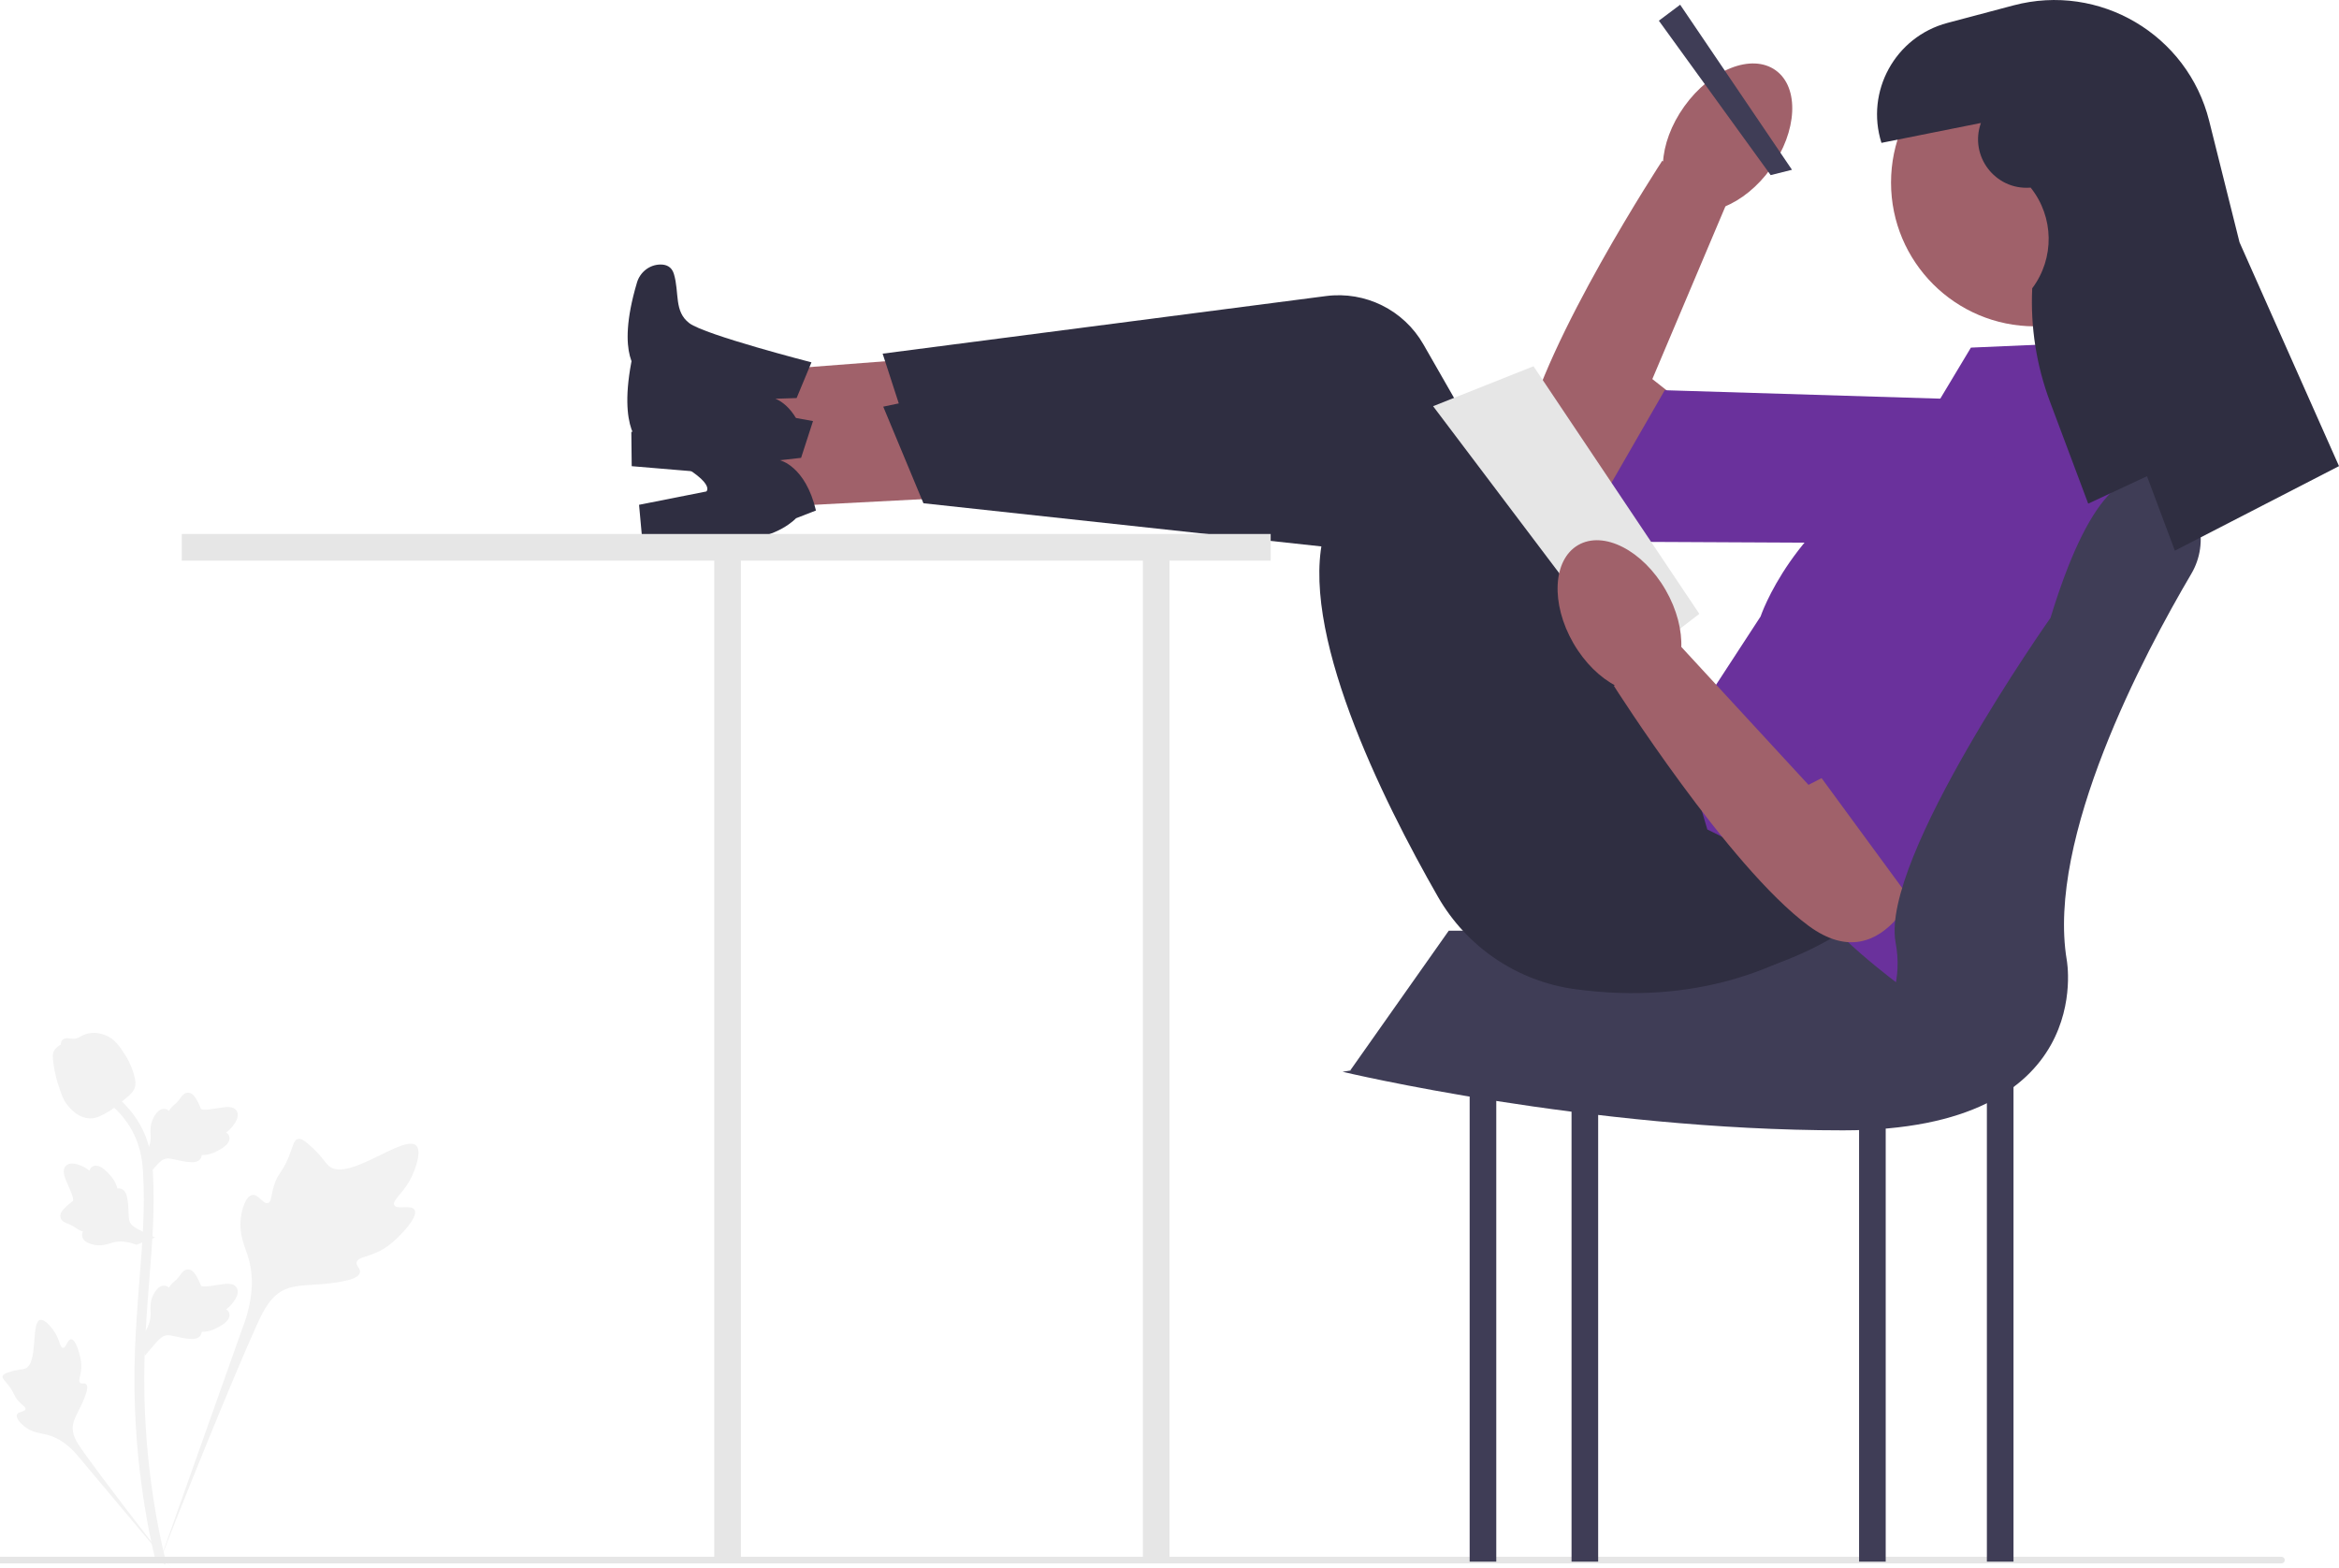
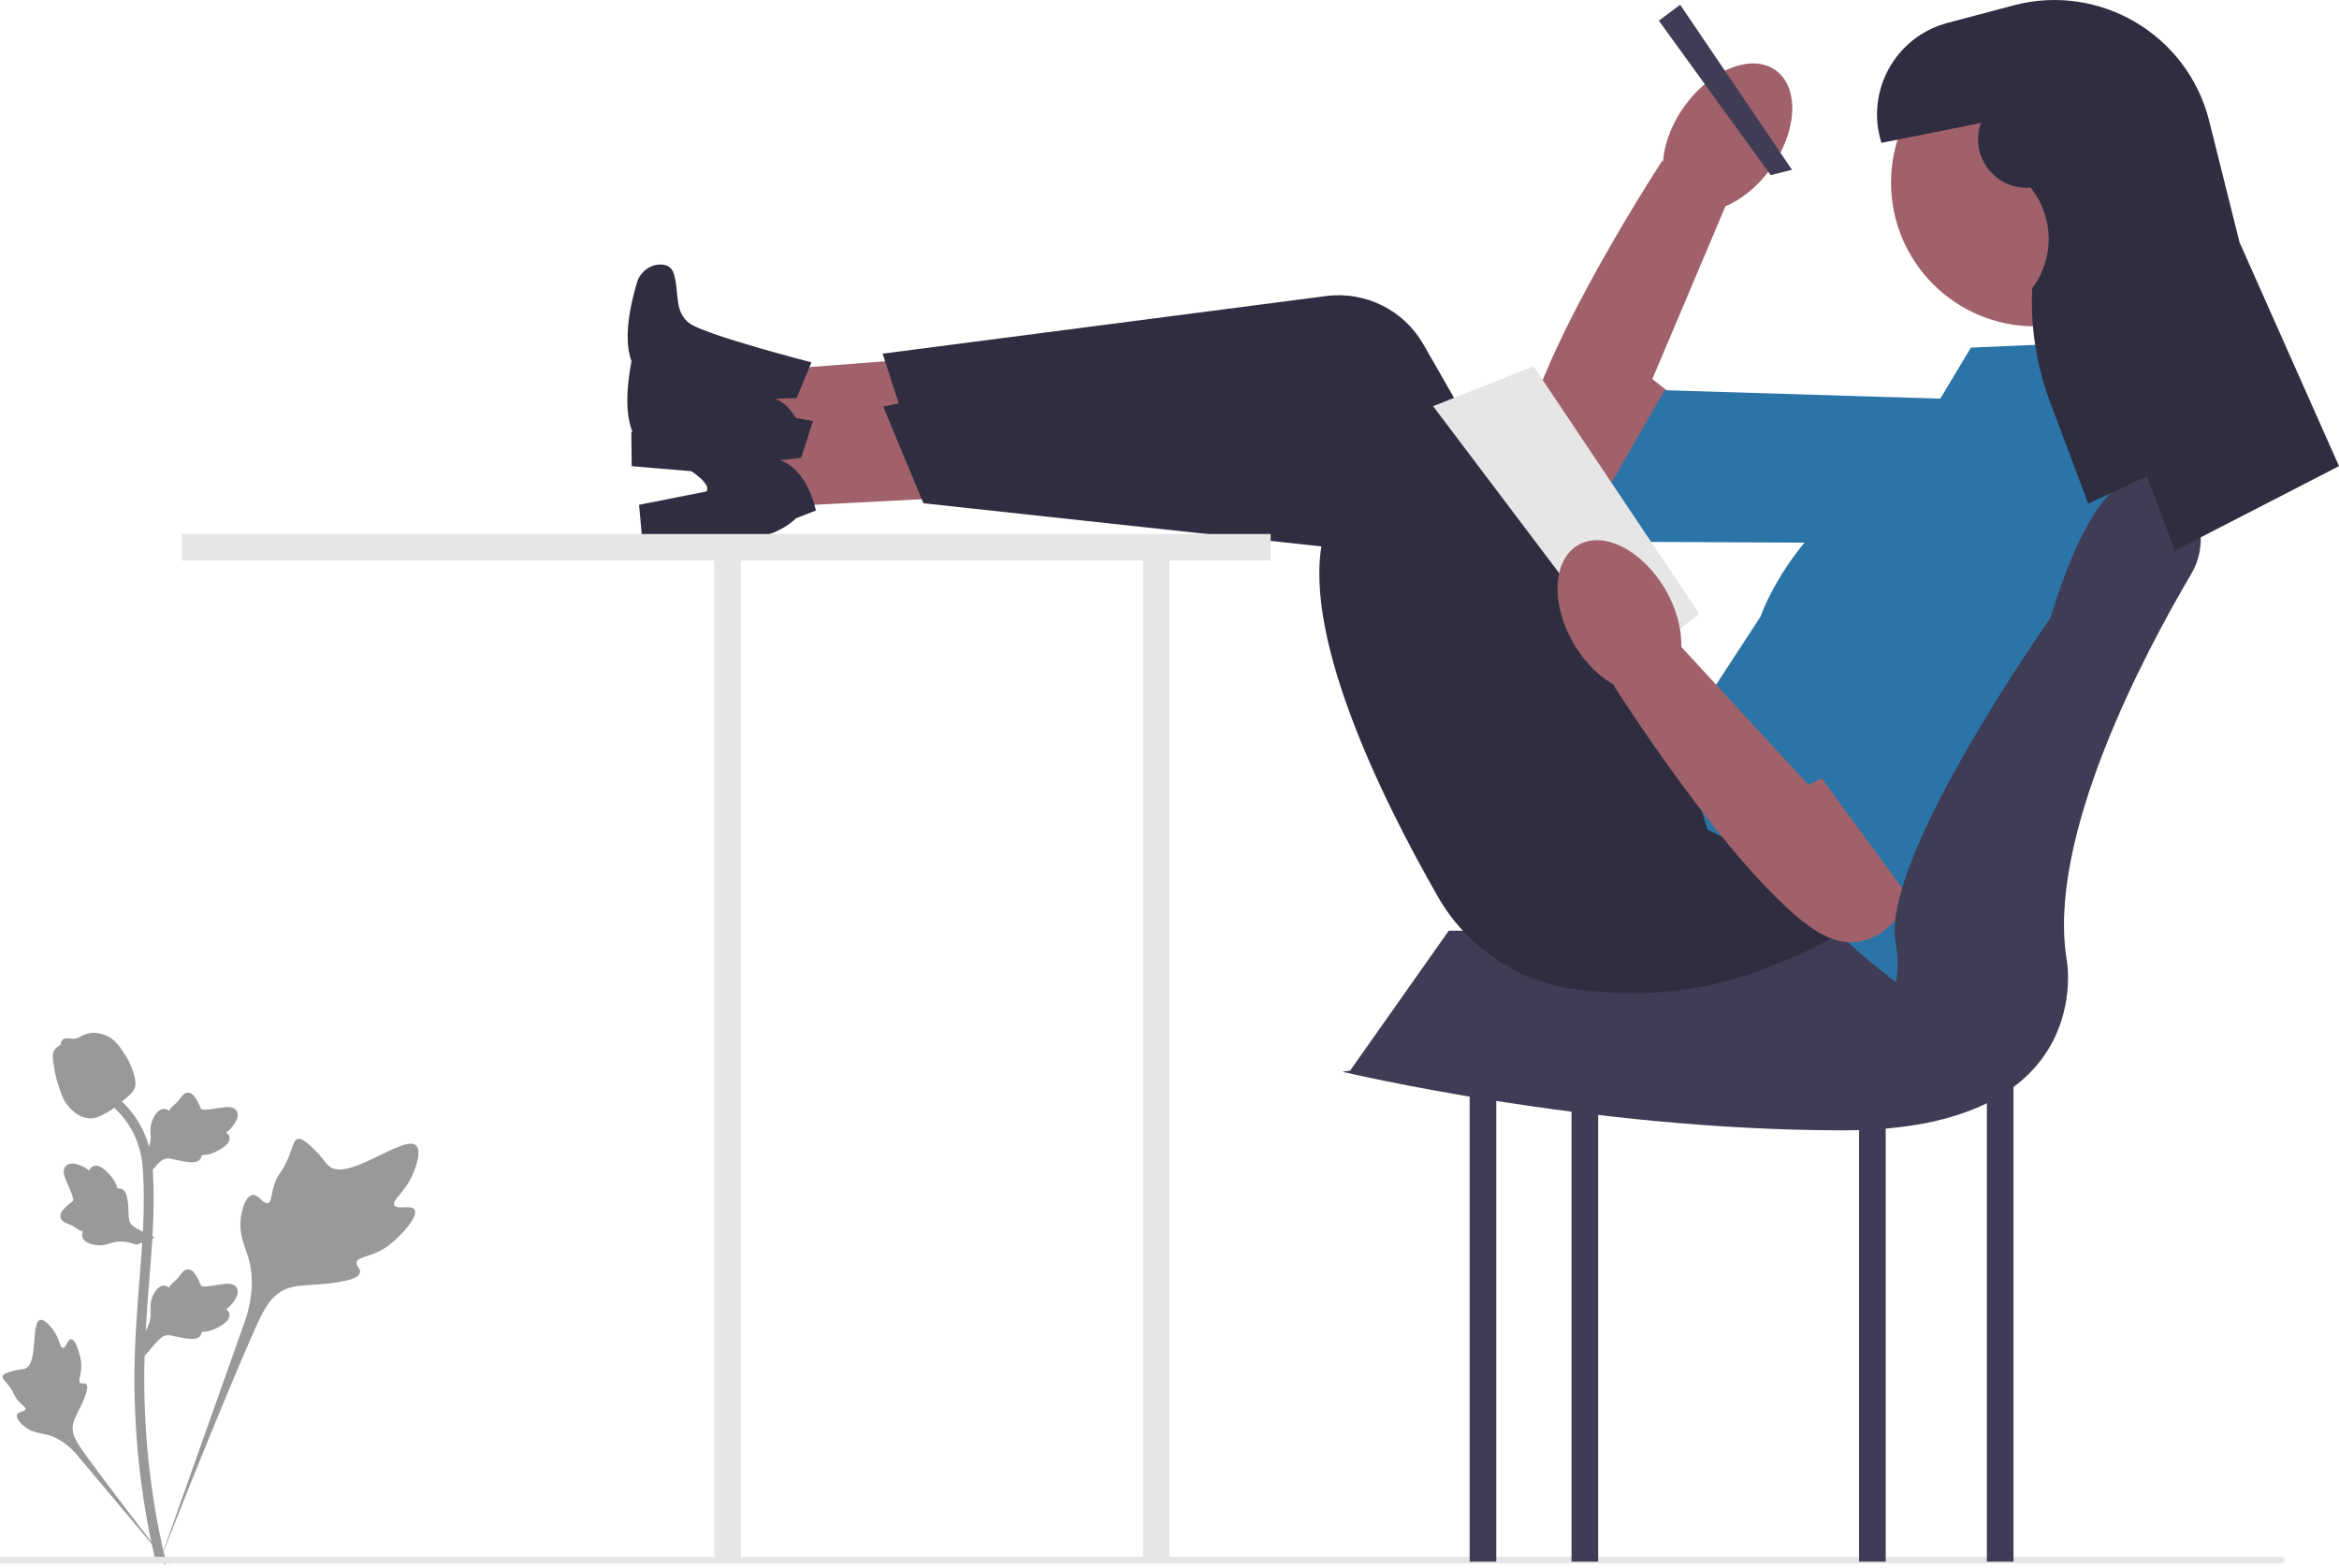
<svg xmlns="http://www.w3.org/2000/svg" width="596.882" height="400.001" viewBox="0 0 596.882 400.001" role="img" artist="Katerina Limpitsouni" source="https://undraw.co/">
  <g>
-     <path d="M105.784,308.736c-.844-1.424-4.497,.101-5.168-1.191-.669-1.287,2.724-3.249,4.663-7.73,.35-.808,2.553-5.9,.922-7.472-3.092-2.978-17.24,9.313-22.191,5.29-1.087-.883-1.846-2.645-5.134-5.506-1.308-1.138-2.099-1.652-2.865-1.461-1.086,.271-1.172,1.725-2.337,4.584-1.747,4.287-2.78,4.028-3.798,7.449-.756,2.539-.583,4.016-1.472,4.303-1.258,.407-2.416-2.286-4.011-2.045-1.627,.246-2.611,3.382-2.922,5.73-.583,4.406,1.035,7.313,1.932,10.371,.975,3.322,1.553,8.375-.698,15.528l-22.277,62.766c4.918-12.879,19.158-48.185,25.142-61.305,1.727-3.787,3.635-7.629,7.551-9.145,3.77-1.46,8.949-.588,15.55-2.179,.771-.186,2.911-.73,3.18-1.988,.223-1.04-1.036-1.621-.842-2.595,.259-1.307,2.734-1.323,5.775-2.831,2.144-1.063,3.48-2.328,4.629-3.415,.346-.328,5.495-5.262,4.371-7.157h-0Z" fill="#f2f2f2" />
-     <path d="M18.139,341.778c-.942,.004-1.248,2.236-2.076,2.193-.825-.043-.808-2.275-2.448-4.519-.296-.405-2.159-2.955-3.401-2.608-2.354,.658-.404,11.148-3.806,12.418-.747,.279-1.831,.143-4.184,.931-.936,.314-1.417,.554-1.544,.985-.18,.611,.508,1.073,1.575,2.47,1.6,2.094,1.175,2.527,2.56,4.013,1.028,1.104,1.803,1.445,1.687,1.964-.163,.735-1.819,.526-2.161,1.379-.349,.87,.907,2.257,1.969,3.087,1.994,1.558,3.888,1.602,5.647,2.044,1.912,.48,4.559,1.654,7.42,4.823l24.378,29.044c-4.902-6.13-18.122-23.306-22.835-30.029-1.361-1.941-2.696-3.985-2.31-6.345,.371-2.272,2.293-4.562,3.417-8.261,.131-.432,.481-1.639-.058-2.134-.446-.409-1.095,.041-1.517-.335-.567-.504,.14-1.724,.277-3.651,.097-1.359-.138-2.38-.341-3.258-.061-.265-.997-4.215-2.251-4.21v0Z" fill="#f2f2f2" />
-     <path d="M36.939,345.998l-.568-5.068,.259-.384c1.2-1.777,1.812-3.512,1.819-5.159,.001-.262-.011-.524-.023-.79-.049-1.057-.11-2.371,.575-3.903,.384-.854,1.463-2.831,3.086-2.587,.437,.061,.767,.262,1.018,.497,.037-.059,.075-.117,.115-.181,.505-.771,.905-1.101,1.291-1.419,.296-.245,.602-.497,1.082-1.094,.21-.262,.374-.492,.513-.685,.42-.585,.968-1.282,1.935-1.27,1.033,.049,1.574,.903,1.932,1.468,.64,1.008,.93,1.735,1.122,2.217,.07,.176,.149,.374,.19,.436,.333,.489,3.038,.032,4.057-.135,2.289-.382,4.27-.712,5.087,.732,.585,1.033,.151,2.398-1.33,4.168-.461,.551-.952,.969-1.388,1.297,.361,.215,.684,.546,.815,1.065h0c.308,1.228-.748,2.459-3.137,3.663-.593,.301-1.392,.702-2.512,.896-.527,.091-1.002,.113-1.408,.125-.009,.235-.064,.489-.207,.751-.42,.771-1.293,1.138-2.61,1.05-1.449-.076-2.642-.352-3.694-.595-.919-.21-1.711-.389-2.332-.347-1.153,.093-2.041,1.016-3.083,2.212l-2.603,3.042h-0Z" fill="#f2f2f2" />
-     <path d="M39.572,315.823l-4.758,1.835-.437-.153c-2.023-.71-3.857-.862-5.452-.451-.254,.065-.504,.143-.759,.223-1.01,.315-2.266,.708-3.922,.434-.924-.155-3.11-.697-3.285-2.329-.052-.438,.059-.809,.222-1.111-.066-.021-.133-.042-.204-.065-.874-.293-1.295-.597-1.7-.889-.312-.224-.633-.456-1.332-.769-.307-.137-.571-.237-.793-.322-.672-.258-1.486-.611-1.719-1.549-.215-1.011,.474-1.751,.93-2.241,.813-.875,1.442-1.34,1.86-1.648,.153-.112,.324-.239,.373-.294,.389-.446-.74-2.947-1.159-3.891-.95-2.118-1.772-3.95-.582-5.106,.851-.828,2.282-.754,4.369,.229,.65,.307,1.179,.675,1.607,1.013,.117-.404,.354-.8,.823-1.058h0c1.11-.61,2.569,.099,4.339,2.105,.442,.498,1.033,1.169,1.504,2.203,.221,.487,.363,.941,.478,1.331,.229-.051,.49-.063,.779,.009,.852,.21,1.429,.962,1.678,2.258,.294,1.421,.329,2.645,.362,3.724,.03,.942,.058,1.753,.255,2.344,.382,1.091,1.5,1.717,2.922,2.421l3.603,1.746-0,0Z" fill="#f2f2f2" />
-     <path d="M36.939,300.892l-.568-5.068,.259-.384c1.2-1.777,1.812-3.512,1.819-5.159,.001-.262-.011-.524-.023-.79-.049-1.057-.11-2.371,.575-3.903,.384-.854,1.463-2.831,3.086-2.587,.437,.061,.767,.262,1.018,.497,.037-.059,.075-.117,.115-.181,.505-.771,.905-1.101,1.291-1.419,.296-.245,.602-.497,1.082-1.094,.21-.262,.374-.492,.513-.685,.42-.585,.968-1.282,1.935-1.27,1.033,.049,1.574,.903,1.932,1.468,.64,1.008,.93,1.735,1.122,2.217,.07,.176,.149,.374,.19,.436,.333,.489,3.038,.032,4.057-.135,2.289-.382,4.27-.712,5.087,.732,.585,1.033,.151,2.398-1.33,4.168-.461,.551-.952,.969-1.388,1.297,.361,.215,.684,.546,.815,1.065h0c.308,1.228-.748,2.459-3.137,3.663-.593,.301-1.392,.702-2.512,.896-.527,.091-1.002,.113-1.408,.125-.009,.235-.064,.489-.207,.751-.42,.771-1.293,1.138-2.61,1.05-1.449-.076-2.642-.352-3.694-.595-.919-.21-1.711-.389-2.332-.347-1.153,.093-2.041,1.016-3.083,2.212l-2.603,3.042h-0Z" fill="#f2f2f2" />
-     <path d="M42.124,399.269l-1.062-.666-.257-1.226,.257,1.226-1.238,.142c-.02-.115-.087-.379-.188-.793-.554-2.266-2.244-9.162-3.654-20.023-.984-7.581-1.541-15.376-1.656-23.17-.115-7.807,.255-13.717,.551-18.467,.224-3.583,.496-6.994,.762-10.317,.71-8.878,1.379-17.265,.881-26.55-.11-2.073-.341-6.387-2.862-10.978-1.462-2.663-3.476-5.027-5.987-7.023l1.561-1.963c2.771,2.207,5,4.826,6.623,7.782,2.795,5.09,3.047,9.791,3.168,12.05,.507,9.449-.17,17.916-.887,26.88-.264,3.311-.536,6.708-.759,10.276-.294,4.706-.66,10.565-.546,18.271,.113,7.701,.663,15.4,1.634,22.886,1.392,10.724,3.058,17.517,3.605,19.749,.291,1.192,.352,1.441,.054,1.914v-0Z" fill="#f2f2f2" />
-     <path d="M23.075,285.406c-.103,0-.207-.002-.312-.01-2.134-.115-4.11-1.392-5.875-3.796-.827-1.131-1.251-2.42-2.095-4.992-.131-.396-.767-2.408-1.154-5.176-.253-1.808-.221-2.565,.137-3.233,.398-.744,1.041-1.263,1.766-1.613-.032-.24-.006-.487,.098-.739,.427-1.045,1.563-.908,2.177-.842,.311,.039,.699,.091,1.117,.069,.658-.032,1.012-.228,1.548-.521,.513-.281,1.15-.631,2.096-.825,1.865-.389,3.427,.14,3.942,.313,2.71,.903,4.046,3.01,5.593,5.45,.308,.489,1.367,2.271,2.065,4.713,.504,1.762,.433,2.545,.281,3.128-.308,1.197-1.036,1.882-2.885,3.394-1.931,1.583-2.9,2.376-3.732,2.858-1.937,1.118-3.153,1.821-4.768,1.821v0Z" fill="#f2f2f2" />
+     <path d="M105.784,308.736c-.844-1.424-4.497,.101-5.168-1.191-.669-1.287,2.724-3.249,4.663-7.73,.35-.808,2.553-5.9,.922-7.472-3.092-2.978-17.24,9.313-22.191,5.29-1.087-.883-1.846-2.645-5.134-5.506-1.308-1.138-2.099-1.652-2.865-1.461-1.086,.271-1.172,1.725-2.337,4.584-1.747,4.287-2.78,4.028-3.798,7.449-.756,2.539-.583,4.016-1.472,4.303-1.258,.407-2.416-2.286-4.011-2.045-1.627,.246-2.611,3.382-2.922,5.73-.583,4.406,1.035,7.313,1.932,10.371,.975,3.322,1.553,8.375-.698,15.528l-22.277,62.766c4.918-12.879,19.158-48.185,25.142-61.305,1.727-3.787,3.635-7.629,7.551-9.145,3.77-1.46,8.949-.588,15.55-2.179,.771-.186,2.911-.73,3.18-1.988,.223-1.04-1.036-1.621-.842-2.595,.259-1.307,2.734-1.323,5.775-2.831,2.144-1.063,3.48-2.328,4.629-3.415,.346-.328,5.495-5.262,4.371-7.157h-0Z" fill="#999" />
+     <path d="M18.139,341.778c-.942,.004-1.248,2.236-2.076,2.193-.825-.043-.808-2.275-2.448-4.519-.296-.405-2.159-2.955-3.401-2.608-2.354,.658-.404,11.148-3.806,12.418-.747,.279-1.831,.143-4.184,.931-.936,.314-1.417,.554-1.544,.985-.18,.611,.508,1.073,1.575,2.47,1.6,2.094,1.175,2.527,2.56,4.013,1.028,1.104,1.803,1.445,1.687,1.964-.163,.735-1.819,.526-2.161,1.379-.349,.87,.907,2.257,1.969,3.087,1.994,1.558,3.888,1.602,5.647,2.044,1.912,.48,4.559,1.654,7.42,4.823l24.378,29.044c-4.902-6.13-18.122-23.306-22.835-30.029-1.361-1.941-2.696-3.985-2.31-6.345,.371-2.272,2.293-4.562,3.417-8.261,.131-.432,.481-1.639-.058-2.134-.446-.409-1.095,.041-1.517-.335-.567-.504,.14-1.724,.277-3.651,.097-1.359-.138-2.38-.341-3.258-.061-.265-.997-4.215-2.251-4.21v0Z" fill="#999" />
+     <path d="M36.939,345.998l-.568-5.068,.259-.384c1.2-1.777,1.812-3.512,1.819-5.159,.001-.262-.011-.524-.023-.79-.049-1.057-.11-2.371,.575-3.903,.384-.854,1.463-2.831,3.086-2.587,.437,.061,.767,.262,1.018,.497,.037-.059,.075-.117,.115-.181,.505-.771,.905-1.101,1.291-1.419,.296-.245,.602-.497,1.082-1.094,.21-.262,.374-.492,.513-.685,.42-.585,.968-1.282,1.935-1.27,1.033,.049,1.574,.903,1.932,1.468,.64,1.008,.93,1.735,1.122,2.217,.07,.176,.149,.374,.19,.436,.333,.489,3.038,.032,4.057-.135,2.289-.382,4.27-.712,5.087,.732,.585,1.033,.151,2.398-1.33,4.168-.461,.551-.952,.969-1.388,1.297,.361,.215,.684,.546,.815,1.065h0c.308,1.228-.748,2.459-3.137,3.663-.593,.301-1.392,.702-2.512,.896-.527,.091-1.002,.113-1.408,.125-.009,.235-.064,.489-.207,.751-.42,.771-1.293,1.138-2.61,1.05-1.449-.076-2.642-.352-3.694-.595-.919-.21-1.711-.389-2.332-.347-1.153,.093-2.041,1.016-3.083,2.212l-2.603,3.042h-0Z" fill="#999" />
+     <path d="M39.572,315.823l-4.758,1.835-.437-.153c-2.023-.71-3.857-.862-5.452-.451-.254,.065-.504,.143-.759,.223-1.01,.315-2.266,.708-3.922,.434-.924-.155-3.11-.697-3.285-2.329-.052-.438,.059-.809,.222-1.111-.066-.021-.133-.042-.204-.065-.874-.293-1.295-.597-1.7-.889-.312-.224-.633-.456-1.332-.769-.307-.137-.571-.237-.793-.322-.672-.258-1.486-.611-1.719-1.549-.215-1.011,.474-1.751,.93-2.241,.813-.875,1.442-1.34,1.86-1.648,.153-.112,.324-.239,.373-.294,.389-.446-.74-2.947-1.159-3.891-.95-2.118-1.772-3.95-.582-5.106,.851-.828,2.282-.754,4.369,.229,.65,.307,1.179,.675,1.607,1.013,.117-.404,.354-.8,.823-1.058h0c1.11-.61,2.569,.099,4.339,2.105,.442,.498,1.033,1.169,1.504,2.203,.221,.487,.363,.941,.478,1.331,.229-.051,.49-.063,.779,.009,.852,.21,1.429,.962,1.678,2.258,.294,1.421,.329,2.645,.362,3.724,.03,.942,.058,1.753,.255,2.344,.382,1.091,1.5,1.717,2.922,2.421l3.603,1.746-0,0Z" fill="#999" />
+     <path d="M36.939,300.892l-.568-5.068,.259-.384c1.2-1.777,1.812-3.512,1.819-5.159,.001-.262-.011-.524-.023-.79-.049-1.057-.11-2.371,.575-3.903,.384-.854,1.463-2.831,3.086-2.587,.437,.061,.767,.262,1.018,.497,.037-.059,.075-.117,.115-.181,.505-.771,.905-1.101,1.291-1.419,.296-.245,.602-.497,1.082-1.094,.21-.262,.374-.492,.513-.685,.42-.585,.968-1.282,1.935-1.27,1.033,.049,1.574,.903,1.932,1.468,.64,1.008,.93,1.735,1.122,2.217,.07,.176,.149,.374,.19,.436,.333,.489,3.038,.032,4.057-.135,2.289-.382,4.27-.712,5.087,.732,.585,1.033,.151,2.398-1.33,4.168-.461,.551-.952,.969-1.388,1.297,.361,.215,.684,.546,.815,1.065h0c.308,1.228-.748,2.459-3.137,3.663-.593,.301-1.392,.702-2.512,.896-.527,.091-1.002,.113-1.408,.125-.009,.235-.064,.489-.207,.751-.42,.771-1.293,1.138-2.61,1.05-1.449-.076-2.642-.352-3.694-.595-.919-.21-1.711-.389-2.332-.347-1.153,.093-2.041,1.016-3.083,2.212l-2.603,3.042h-0Z" fill="#999" />
+     <path d="M42.124,399.269l-1.062-.666-.257-1.226,.257,1.226-1.238,.142c-.02-.115-.087-.379-.188-.793-.554-2.266-2.244-9.162-3.654-20.023-.984-7.581-1.541-15.376-1.656-23.17-.115-7.807,.255-13.717,.551-18.467,.224-3.583,.496-6.994,.762-10.317,.71-8.878,1.379-17.265,.881-26.55-.11-2.073-.341-6.387-2.862-10.978-1.462-2.663-3.476-5.027-5.987-7.023l1.561-1.963c2.771,2.207,5,4.826,6.623,7.782,2.795,5.09,3.047,9.791,3.168,12.05,.507,9.449-.17,17.916-.887,26.88-.264,3.311-.536,6.708-.759,10.276-.294,4.706-.66,10.565-.546,18.271,.113,7.701,.663,15.4,1.634,22.886,1.392,10.724,3.058,17.517,3.605,19.749,.291,1.192,.352,1.441,.054,1.914v-0Z" fill="#999" />
+     <path d="M23.075,285.406c-.103,0-.207-.002-.312-.01-2.134-.115-4.11-1.392-5.875-3.796-.827-1.131-1.251-2.42-2.095-4.992-.131-.396-.767-2.408-1.154-5.176-.253-1.808-.221-2.565,.137-3.233,.398-.744,1.041-1.263,1.766-1.613-.032-.24-.006-.487,.098-.739,.427-1.045,1.563-.908,2.177-.842,.311,.039,.699,.091,1.117,.069,.658-.032,1.012-.228,1.548-.521,.513-.281,1.15-.631,2.096-.825,1.865-.389,3.427,.14,3.942,.313,2.71,.903,4.046,3.01,5.593,5.45,.308,.489,1.367,2.271,2.065,4.713,.504,1.762,.433,2.545,.281,3.128-.308,1.197-1.036,1.882-2.885,3.394-1.931,1.583-2.9,2.376-3.732,2.858-1.937,1.118-3.153,1.821-4.768,1.821v0Z" fill="#999" />
  </g>
  <path d="M583.04,398.13h0c0,.464-.376,.84-.84,.84H0v-1.68H582.2c.464,0,.84,.376,.84,.84Z" fill="#e6e6e6" />
  <g>
    <g>
      <path d="M414.967,132.595s-31.339,3.769-26.053-21.009c5.286-24.778,35.259-70.545,35.259-70.545l17.009,9.539-19.527,46.158,8.406,6.632-15.094,29.226Z" fill="#a0616a" />
-       <polygon points="517.666 102.43 513.25 138.75 402.592 138.208 424.816 99.583 517.666 102.43" fill="#6A319C" />
+       <polygon points="517.666 102.43 513.25 138.75 402.592 138.208 424.816 99.583 517.666 102.43" fill="#2B74A8" />
      <ellipse cx="440.857" cy="35.06" rx="21.062" ry="13.588" transform="translate(155.6948 373.0935) rotate(-54.39629)" fill="#a0616a" />
    </g>
    <rect x="431.611" y="316.316" width="157.624" height="6.794" transform="translate(190.7093 830.1362) rotate(-90)" fill="#3f3d56" />
    <rect x="398.999" y="316.316" width="157.624" height="6.794" transform="translate(158.0973 797.5243) rotate(-90)" fill="#3f3d56" />
    <rect x="166.639" y="266.719" width="256.819" height="6.794" transform="translate(24.93198 565.1643) rotate(-90)" fill="#e6e6e6" />
    <rect x="325.622" y="316.316" width="157.624" height="6.794" transform="translate(84.72051 724.1474) rotate(-90)" fill="#3f3d56" />
    <rect x="299.622" y="316.316" width="157.624" height="6.794" transform="translate(58.72051 698.1474) rotate(-90)" fill="#3f3d56" />
    <polygon points="500.911 237.504 369.709 237.504 344.541 273.204 475.093 280.987 500.911 237.504" fill="#3f3d56" />
    <g>
      <g>
        <polygon points="260.667 115.362 261.263 89.472 182.077 95.563 181.672 113.106 260.667 115.362" fill="#a0616a" />
        <path d="M207.074,92.47l-3.787,9.112-5.439,.174s6.368,1.95,8.138,13.522l-5.226,1.567s-5.019,4.683-14.401,4.228l-25.155-2.104-.097-8.769,17.386-2.009s3.874-2.549-15.303-13.027c0,0-6.353-3.885-.639-23.068,.785-2.637,3.157-4.53,5.908-4.59,1.518-.033,2.94,.512,3.508,2.398,1.445,4.799-.017,9.584,3.955,12.579,3.972,2.996,31.154,9.988,31.154,9.988Z" fill="#2f2e41" />
      </g>
      <path d="M491.092,214.34s-27.322,46.469-89.145,38.095c-14.712-1.993-27.656-10.74-35.03-23.626-14.253-24.906-35.896-68.515-28.88-93.209l-104.562-19.956-8.238-25.394,113.163-14.7c10.01-1.3,19.815,3.567,24.83,12.327l55.124,96.268,16.433,1.794,56.305,28.401Z" fill="#2f2e41" />
    </g>
    <g>
      <g>
        <polygon points="262.731 125.96 261.242 100.106 182.803 112.548 183.811 130.067 262.731 125.96" fill="#a0616a" />
        <path d="M207.471,107.454l-3.042,9.387-5.408,.611s6.505,1.432,9.199,12.824l-5.083,1.982s-4.626,5.071-14.014,5.373l-25.243-.074-.802-8.733,17.168-3.401s3.656-2.852-16.302-11.753c0,0-6.645-3.361-2.493-22.942,.571-2.691,2.783-4.77,5.519-5.05,1.51-.155,2.972,.274,3.69,2.108,1.827,4.667,.754,9.554,4.954,12.22,4.2,2.667,31.856,7.45,31.856,7.45Z" fill="#2f2e41" />
      </g>
      <path d="M500.372,206.08s-23.495,48.517-85.792,45.143c-14.825-.803-28.43-8.48-36.817-20.731-16.211-23.678-41.292-65.405-36.285-90.583l-105.829-11.479-10.255-24.649,111.613-23.756c9.873-2.101,20.038,1.962,25.742,10.289l62.691,91.521,16.524,.466,58.408,23.779Z" fill="#2f2e41" />
    </g>
    <polygon points="428.754 1.206 423.319 5.283 451.854 44.689 457.289 43.33 428.754 1.206" fill="#3f3d56" />
-     <path d="M502.949,88.712l31.253-1.359,13.588,61.147s-28.535,107.348-62.506,103.271c0,0-21.062-15.627-21.062-21.062s-28.535-19.024-28.535-19.024l-6.794-23.1,20.382-31.253s8.153-24.459,35.33-38.047l18.344-30.574Z" fill="#6A319C" />
+     <path d="M502.949,88.712l31.253-1.359,13.588,61.147s-28.535,107.348-62.506,103.271c0,0-21.062-15.627-21.062-21.062s-28.535-19.024-28.535-19.024l-6.794-23.1,20.382-31.253s8.153-24.459,35.33-38.047l18.344-30.574Z" fill="#2B74A8" />
    <polygon points="324.263 136.271 46.382 136.271 46.382 143.066 182.265 143.066 182.265 398.526 189.059 398.526 189.059 143.066 324.263 143.066 324.263 136.271" fill="#e6e6e6" />
    <circle cx="519.255" cy="46.589" r="36.688" fill="#a0616a" />
    <polygon points="391.332 93.468 365.707 103.659 415.984 170.242 433.649 156.654 391.332 93.468" fill="#e6e6e6" />
    <g>
      <path d="M491.399,221.198s-9.512,30.098-29.894,15.049-49.683-61.249-49.683-61.249l15.712-11.55,33.971,36.849,9.512-4.916,20.382,25.818Z" fill="#a0616a" />
-       <polygon points="506.346 115.21 537.599 134.233 491.399 234.787 461.505 194.022 506.346 115.21" fill="#6A319C" />
+       <polygon points="506.346 115.21 537.599 134.233 491.399 234.787 461.505 194.022 506.346 115.21" fill="#2B74A8" />
      <ellipse cx="413.266" cy="157.333" rx="13.588" ry="21.062" transform="translate(-23.29944 227.7118) rotate(-30)" fill="#a0616a" />
    </g>
    <path d="M523.267,157.67c9.416-30.869,19.52-40.637,30.144-34.521,8.086,4.655,10.52,15.252,5.781,23.289-12.079,20.487-36.97,67.428-31.785,98.539,0,0,8.153,43.483-57.071,43.483-65.224,0-127.73-14.947-127.73-14.947l33.971-5.435,77.254,5.518c17.651,1.261,32.527-13.842,30.169-31.379-.078-.579-.17-1.164-.278-1.756-3.873-21.301,39.545-82.79,39.545-82.79Z" fill="#3f3d56" />
  </g>
  <path d="M505.504,31.38c-2.997,8.392,3.588,17.106,12.48,16.513l.212-.014h0c5.977,7.471,6.142,18.04,.401,25.694h0c-.472,9.865,1.074,19.723,4.542,28.971l9.744,25.983,15-7,7.118,19,41.882-21.575-25.383-57.111-7.746-30.984c-5.511-22.044-27.997-35.313-49.958-29.479l-16.849,4.475c-13.311,3.536-20.972,17.472-16.825,30.605v0l25.383-5.077" fill="#2f2e41" />
</svg>
